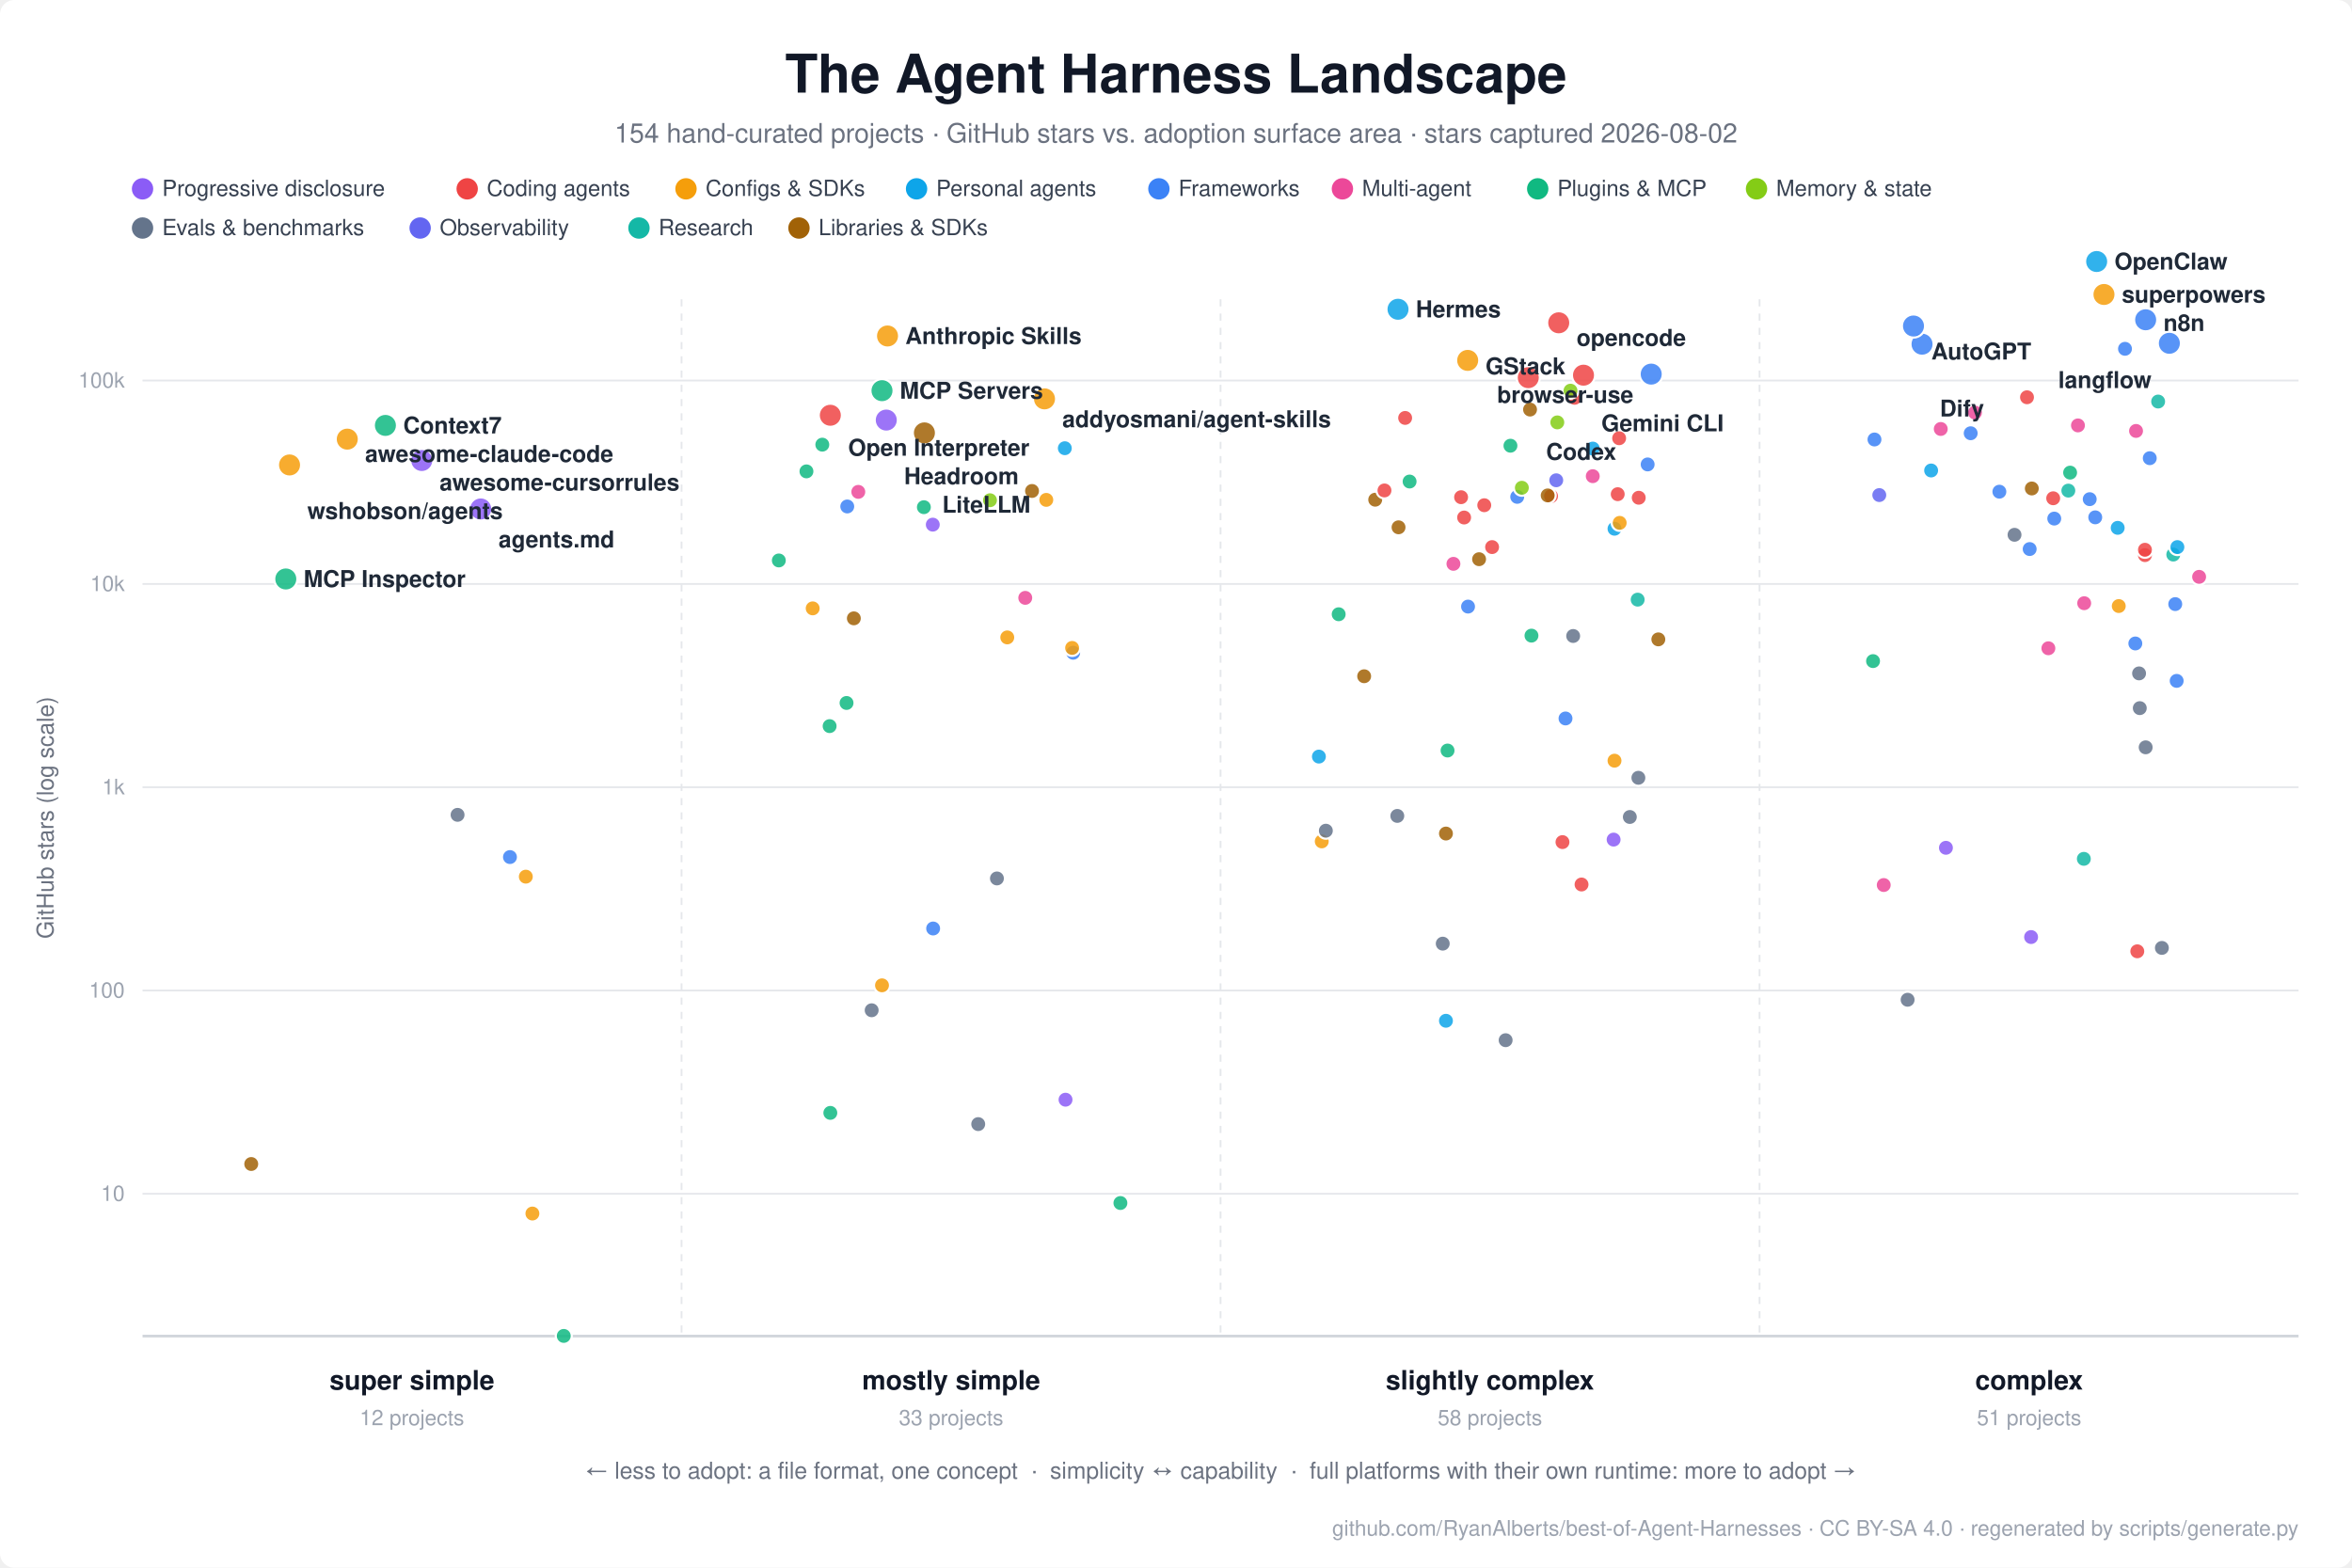
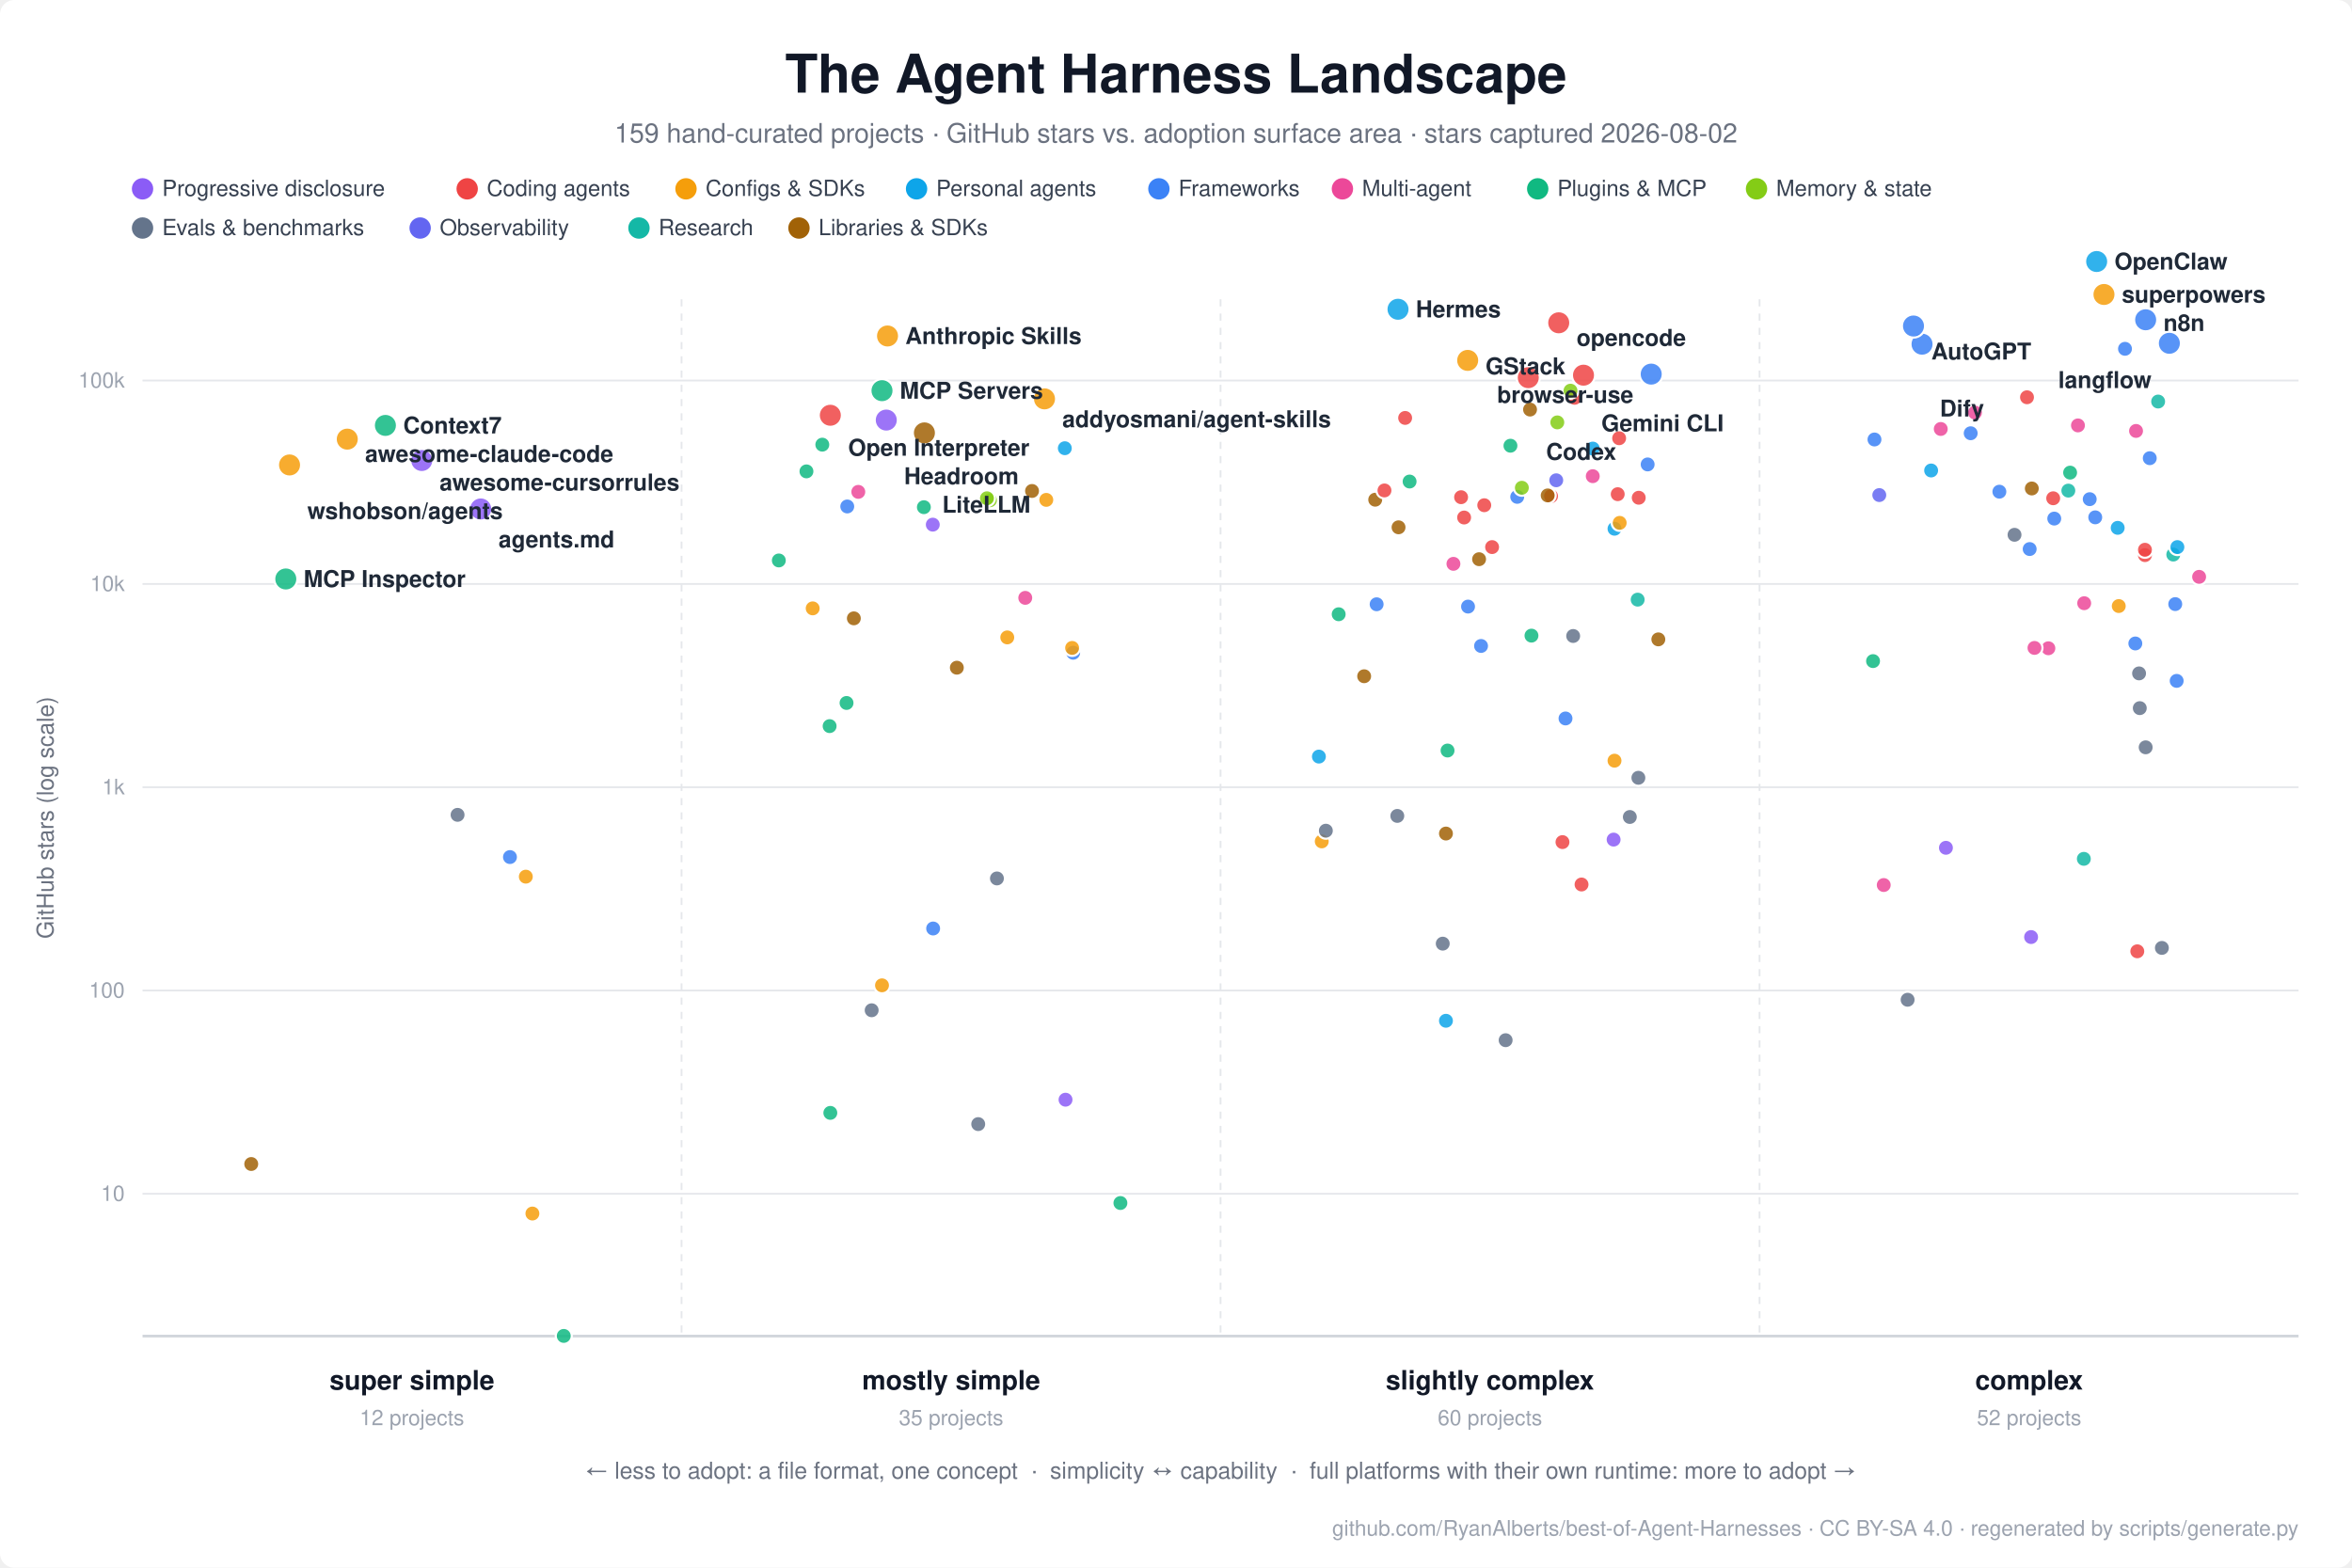
<svg xmlns="http://www.w3.org/2000/svg" viewBox="0 0 1320 880" font-family="-apple-system, 'Segoe UI', Helvetica, Arial, sans-serif">
  <rect width="1320" height="880" fill="#ffffff" rx="8" />
  <text x="660.0" y="52" text-anchor="middle" font-size="30" font-weight="700" fill="#111827">The Agent Harness Landscape</text>
-   <text x="660.0" y="80" text-anchor="middle" font-size="15" fill="#6b7280">154 hand-curated projects · GitHub stars vs. adoption surface area · stars captured 2026-08-02</text>
+   <text x="660.0" y="80" text-anchor="middle" font-size="15" fill="#6b7280">159 hand-curated projects · GitHub stars vs. adoption surface area · stars captured 2026-08-02</text>
  <circle cx="80" cy="106" r="6" fill="#8b5cf6" />
  <text x="91" y="110" font-size="12.5" fill="#374151">Progressive disclosure</text>
  <circle cx="262.2" cy="106" r="6" fill="#ef4444" />
  <text x="273.2" y="110" font-size="12.5" fill="#374151">Coding agents</text>
  <circle cx="385.0" cy="106" r="6" fill="#f59e0b" />
  <text x="396.0" y="110" font-size="12.5" fill="#374151">Configs &amp; SDKs</text>
  <circle cx="514.4" cy="106" r="6" fill="#0ea5e9" />
  <text x="525.4" y="110" font-size="12.5" fill="#374151">Personal agents</text>
  <circle cx="650.4" cy="106" r="6" fill="#3b82f6" />
  <text x="661.4" y="110" font-size="12.5" fill="#374151">Frameworks</text>
  <circle cx="753.4" cy="106" r="6" fill="#ec4899" />
  <text x="764.4" y="110" font-size="12.5" fill="#374151">Multi-agent</text>
  <circle cx="863.0" cy="106" r="6" fill="#10b981" />
  <text x="874.0" y="110" font-size="12.5" fill="#374151">Plugins &amp; MCP</text>
  <circle cx="985.8" cy="106" r="6" fill="#84cc16" />
  <text x="996.8" y="110" font-size="12.5" fill="#374151">Memory &amp; state</text>
  <circle cx="80" cy="128" r="6" fill="#64748b" />
  <text x="91" y="132" font-size="12.5" fill="#374151">Evals &amp; benchmarks</text>
  <circle cx="235.8" cy="128" r="6" fill="#6366f1" />
  <text x="246.8" y="132" font-size="12.5" fill="#374151">Observability</text>
  <circle cx="358.6" cy="128" r="6" fill="#14b8a6" />
  <text x="369.6" y="132" font-size="12.5" fill="#374151">Research</text>
  <circle cx="448.4" cy="128" r="6" fill="#a16207" />
  <text x="459.4" y="132" font-size="12.5" fill="#374151">Libraries &amp; SDKs</text>
  <line x1="80" y1="670.1" x2="1290" y2="670.1" stroke="#e5e7eb" stroke-width="1" />
  <text x="70" y="674.1" text-anchor="end" font-size="12" fill="#9ca3af">10</text>
  <line x1="80" y1="556.0" x2="1290" y2="556.0" stroke="#e5e7eb" stroke-width="1" />
  <text x="70" y="560.0" text-anchor="end" font-size="12" fill="#9ca3af">100</text>
  <line x1="80" y1="441.9" x2="1290" y2="441.9" stroke="#e5e7eb" stroke-width="1" />
  <text x="70" y="445.9" text-anchor="end" font-size="12" fill="#9ca3af">1k</text>
  <line x1="80" y1="327.8" x2="1290" y2="327.8" stroke="#e5e7eb" stroke-width="1" />
  <text x="70" y="331.8" text-anchor="end" font-size="12" fill="#9ca3af">10k</text>
  <line x1="80" y1="213.6" x2="1290" y2="213.6" stroke="#e5e7eb" stroke-width="1" />
  <text x="70" y="217.6" text-anchor="end" font-size="12" fill="#9ca3af">100k</text>
  <text x="30" y="459" font-size="13" fill="#6b7280" transform="rotate(-90 30 459)" text-anchor="middle">GitHub stars (log scale)</text>
  <text x="231.2" y="780" text-anchor="middle" font-size="15" font-weight="600" fill="#111827">super simple</text>
  <text x="231.2" y="800" text-anchor="middle" font-size="12" fill="#9ca3af">12 projects</text>
  <line x1="382.5" y1="168" x2="382.5" y2="750" stroke="#e5e7eb" stroke-width="1" stroke-dasharray="4 4" />
  <text x="533.8" y="780" text-anchor="middle" font-size="15" font-weight="600" fill="#111827">mostly simple</text>
-   <text x="533.8" y="800" text-anchor="middle" font-size="12" fill="#9ca3af">33 projects</text>
+   <text x="533.8" y="800" text-anchor="middle" font-size="12" fill="#9ca3af">35 projects</text>
  <line x1="685.0" y1="168" x2="685.0" y2="750" stroke="#e5e7eb" stroke-width="1" stroke-dasharray="4 4" />
  <text x="836.2" y="780" text-anchor="middle" font-size="15" font-weight="600" fill="#111827">slightly complex</text>
-   <text x="836.2" y="800" text-anchor="middle" font-size="12" fill="#9ca3af">58 projects</text>
+   <text x="836.2" y="800" text-anchor="middle" font-size="12" fill="#9ca3af">60 projects</text>
  <line x1="987.5" y1="168" x2="987.5" y2="750" stroke="#e5e7eb" stroke-width="1" stroke-dasharray="4 4" />
  <text x="1138.8" y="780" text-anchor="middle" font-size="15" font-weight="600" fill="#111827">complex</text>
-   <text x="1138.8" y="800" text-anchor="middle" font-size="12" fill="#9ca3af">51 projects</text>
+   <text x="1138.8" y="800" text-anchor="middle" font-size="12" fill="#9ca3af">52 projects</text>
  <line x1="80" y1="750" x2="1290" y2="750" stroke="#d1d5db" stroke-width="1.5" />
  <text x="685.0" y="830" text-anchor="middle" font-size="13" fill="#6b7280">←  less to adopt: a file format, one concept  ·  simplicity ↔ capability  ·  full platforms with their own runtime: more to adopt  →</text>
  <circle cx="316.4" cy="749.9" r="4.5" fill="#10b981" fill-opacity="0.85" stroke="#ffffff" stroke-width="1.2" />
  <circle cx="298.8" cy="681.2" r="4.5" fill="#f59e0b" fill-opacity="0.85" stroke="#ffffff" stroke-width="1.2" />
  <circle cx="628.8" cy="675.3" r="4.5" fill="#10b981" fill-opacity="0.85" stroke="#ffffff" stroke-width="1.2" />
  <circle cx="141.0" cy="653.4" r="4.5" fill="#a16207" fill-opacity="0.85" stroke="#ffffff" stroke-width="1.2" />
  <circle cx="549.0" cy="631.0" r="4.5" fill="#64748b" fill-opacity="0.85" stroke="#ffffff" stroke-width="1.2" />
  <circle cx="466.0" cy="624.7" r="4.5" fill="#10b981" fill-opacity="0.85" stroke="#ffffff" stroke-width="1.2" />
  <circle cx="598.0" cy="617.3" r="4.5" fill="#8b5cf6" fill-opacity="0.85" stroke="#ffffff" stroke-width="1.2" />
  <circle cx="845.0" cy="583.9" r="4.5" fill="#64748b" fill-opacity="0.85" stroke="#ffffff" stroke-width="1.2" />
  <circle cx="811.5" cy="573.0" r="4.5" fill="#0ea5e9" fill-opacity="0.85" stroke="#ffffff" stroke-width="1.2" />
  <circle cx="489.2" cy="567.1" r="4.5" fill="#64748b" fill-opacity="0.85" stroke="#ffffff" stroke-width="1.2" />
  <circle cx="1070.6" cy="561.2" r="4.5" fill="#64748b" fill-opacity="0.85" stroke="#ffffff" stroke-width="1.2" />
  <circle cx="495.0" cy="553.1" r="4.5" fill="#f59e0b" fill-opacity="0.85" stroke="#ffffff" stroke-width="1.2" />
  <circle cx="1199.5" cy="534.0" r="4.5" fill="#ef4444" fill-opacity="0.85" stroke="#ffffff" stroke-width="1.2" />
  <circle cx="1213.3" cy="532.1" r="4.5" fill="#64748b" fill-opacity="0.85" stroke="#ffffff" stroke-width="1.2" />
  <circle cx="809.7" cy="529.7" r="4.5" fill="#64748b" fill-opacity="0.85" stroke="#ffffff" stroke-width="1.2" />
  <circle cx="1139.9" cy="526.0" r="4.5" fill="#8b5cf6" fill-opacity="0.85" stroke="#ffffff" stroke-width="1.2" />
  <circle cx="523.7" cy="521.2" r="4.5" fill="#3b82f6" fill-opacity="0.85" stroke="#ffffff" stroke-width="1.2" />
  <circle cx="1057.2" cy="496.8" r="4.5" fill="#ec4899" fill-opacity="0.85" stroke="#ffffff" stroke-width="1.2" />
  <circle cx="887.6" cy="496.5" r="4.5" fill="#ef4444" fill-opacity="0.85" stroke="#ffffff" stroke-width="1.2" />
  <circle cx="559.5" cy="493.1" r="4.5" fill="#64748b" fill-opacity="0.85" stroke="#ffffff" stroke-width="1.2" />
  <circle cx="295.1" cy="492.1" r="4.5" fill="#f59e0b" fill-opacity="0.85" stroke="#ffffff" stroke-width="1.2" />
  <circle cx="1169.5" cy="482.1" r="4.5" fill="#14b8a6" fill-opacity="0.85" stroke="#ffffff" stroke-width="1.2" />
  <circle cx="286.2" cy="481.1" r="4.5" fill="#3b82f6" fill-opacity="0.85" stroke="#ffffff" stroke-width="1.2" />
  <circle cx="1092.1" cy="475.9" r="4.5" fill="#8b5cf6" fill-opacity="0.85" stroke="#ffffff" stroke-width="1.2" />
  <circle cx="876.9" cy="472.7" r="4.5" fill="#ef4444" fill-opacity="0.85" stroke="#ffffff" stroke-width="1.2" />
  <circle cx="741.8" cy="472.3" r="4.5" fill="#f59e0b" fill-opacity="0.85" stroke="#ffffff" stroke-width="1.2" />
  <circle cx="905.6" cy="471.3" r="4.5" fill="#8b5cf6" fill-opacity="0.85" stroke="#ffffff" stroke-width="1.2" />
  <circle cx="811.5" cy="467.9" r="4.5" fill="#a16207" fill-opacity="0.85" stroke="#ffffff" stroke-width="1.2" />
  <circle cx="744.1" cy="466.3" r="4.5" fill="#64748b" fill-opacity="0.85" stroke="#ffffff" stroke-width="1.2" />
  <circle cx="914.7" cy="458.6" r="4.5" fill="#64748b" fill-opacity="0.85" stroke="#ffffff" stroke-width="1.2" />
  <circle cx="784.2" cy="458.0" r="4.5" fill="#64748b" fill-opacity="0.85" stroke="#ffffff" stroke-width="1.2" />
  <circle cx="256.8" cy="457.4" r="4.5" fill="#64748b" fill-opacity="0.85" stroke="#ffffff" stroke-width="1.2" />
  <circle cx="919.5" cy="436.6" r="4.5" fill="#64748b" fill-opacity="0.85" stroke="#ffffff" stroke-width="1.2" />
  <circle cx="906.1" cy="427.0" r="4.5" fill="#f59e0b" fill-opacity="0.85" stroke="#ffffff" stroke-width="1.2" />
  <circle cx="740.2" cy="424.7" r="4.5" fill="#0ea5e9" fill-opacity="0.85" stroke="#ffffff" stroke-width="1.2" />
  <circle cx="812.4" cy="421.3" r="4.5" fill="#10b981" fill-opacity="0.85" stroke="#ffffff" stroke-width="1.2" />
  <circle cx="1204.2" cy="419.5" r="4.5" fill="#64748b" fill-opacity="0.85" stroke="#ffffff" stroke-width="1.2" />
  <circle cx="465.6" cy="407.6" r="4.5" fill="#10b981" fill-opacity="0.85" stroke="#ffffff" stroke-width="1.2" />
  <circle cx="878.6" cy="403.3" r="4.5" fill="#3b82f6" fill-opacity="0.85" stroke="#ffffff" stroke-width="1.2" />
  <circle cx="1200.9" cy="397.5" r="4.5" fill="#64748b" fill-opacity="0.85" stroke="#ffffff" stroke-width="1.2" />
  <circle cx="475.1" cy="394.6" r="4.5" fill="#10b981" fill-opacity="0.85" stroke="#ffffff" stroke-width="1.2" />
  <circle cx="1221.6" cy="382.2" r="4.5" fill="#3b82f6" fill-opacity="0.85" stroke="#ffffff" stroke-width="1.2" />
  <circle cx="765.6" cy="379.6" r="4.5" fill="#a16207" fill-opacity="0.85" stroke="#ffffff" stroke-width="1.2" />
  <circle cx="1200.5" cy="378.0" r="4.5" fill="#64748b" fill-opacity="0.85" stroke="#ffffff" stroke-width="1.2" />
+   <circle cx="537.0" cy="374.8" r="4.5" fill="#a16207" fill-opacity="0.85" stroke="#ffffff" stroke-width="1.2" />
  <circle cx="1051.2" cy="371.1" r="4.5" fill="#10b981" fill-opacity="0.85" stroke="#ffffff" stroke-width="1.2" />
  <circle cx="602.3" cy="366.4" r="4.5" fill="#3b82f6" fill-opacity="0.85" stroke="#ffffff" stroke-width="1.2" />
  <circle cx="1149.6" cy="363.9" r="4.5" fill="#ec4899" fill-opacity="0.85" stroke="#ffffff" stroke-width="1.2" />
  <circle cx="601.7" cy="363.7" r="4.5" fill="#f59e0b" fill-opacity="0.85" stroke="#ffffff" stroke-width="1.2" />
+   <circle cx="1141.8" cy="363.7" r="4.5" fill="#ec4899" fill-opacity="0.85" stroke="#ffffff" stroke-width="1.2" />
+   <circle cx="831.2" cy="362.6" r="4.5" fill="#3b82f6" fill-opacity="0.85" stroke="#ffffff" stroke-width="1.2" />
  <circle cx="1198.4" cy="361.2" r="4.5" fill="#3b82f6" fill-opacity="0.85" stroke="#ffffff" stroke-width="1.2" />
  <circle cx="930.7" cy="358.9" r="4.5" fill="#a16207" fill-opacity="0.85" stroke="#ffffff" stroke-width="1.2" />
  <circle cx="565.3" cy="357.8" r="4.5" fill="#f59e0b" fill-opacity="0.85" stroke="#ffffff" stroke-width="1.2" />
  <circle cx="882.9" cy="357.0" r="4.5" fill="#64748b" fill-opacity="0.85" stroke="#ffffff" stroke-width="1.2" />
  <circle cx="859.5" cy="356.8" r="4.5" fill="#10b981" fill-opacity="0.85" stroke="#ffffff" stroke-width="1.2" />
  <circle cx="479.2" cy="347.1" r="4.5" fill="#a16207" fill-opacity="0.85" stroke="#ffffff" stroke-width="1.2" />
  <circle cx="751.3" cy="344.8" r="4.5" fill="#10b981" fill-opacity="0.85" stroke="#ffffff" stroke-width="1.2" />
  <circle cx="456.1" cy="341.5" r="4.5" fill="#f59e0b" fill-opacity="0.85" stroke="#ffffff" stroke-width="1.2" />
  <circle cx="823.9" cy="340.5" r="4.5" fill="#3b82f6" fill-opacity="0.85" stroke="#ffffff" stroke-width="1.2" />
  <circle cx="1189.1" cy="340.2" r="4.5" fill="#f59e0b" fill-opacity="0.85" stroke="#ffffff" stroke-width="1.2" />
+   <circle cx="772.6" cy="339.2" r="4.5" fill="#3b82f6" fill-opacity="0.85" stroke="#ffffff" stroke-width="1.2" />
  <circle cx="1220.8" cy="339.1" r="4.5" fill="#3b82f6" fill-opacity="0.85" stroke="#ffffff" stroke-width="1.2" />
  <circle cx="1169.7" cy="338.6" r="4.5" fill="#ec4899" fill-opacity="0.85" stroke="#ffffff" stroke-width="1.2" />
  <circle cx="919.1" cy="336.6" r="4.5" fill="#14b8a6" fill-opacity="0.85" stroke="#ffffff" stroke-width="1.2" />
  <circle cx="575.4" cy="335.6" r="4.5" fill="#ec4899" fill-opacity="0.85" stroke="#ffffff" stroke-width="1.2" />
  <circle cx="160.4" cy="325.0" r="6.5" fill="#10b981" fill-opacity="0.85" stroke="#ffffff" stroke-width="1.2" />
  <circle cx="1234.2" cy="323.8" r="4.5" fill="#ec4899" fill-opacity="0.85" stroke="#ffffff" stroke-width="1.2" />
  <circle cx="815.7" cy="316.5" r="4.5" fill="#ec4899" fill-opacity="0.85" stroke="#ffffff" stroke-width="1.2" />
  <circle cx="437.1" cy="314.6" r="4.5" fill="#10b981" fill-opacity="0.85" stroke="#ffffff" stroke-width="1.2" />
  <circle cx="830.1" cy="313.9" r="4.5" fill="#a16207" fill-opacity="0.85" stroke="#ffffff" stroke-width="1.2" />
  <circle cx="1203.8" cy="311.6" r="4.5" fill="#ef4444" fill-opacity="0.85" stroke="#ffffff" stroke-width="1.2" />
  <circle cx="1219.7" cy="311.3" r="4.5" fill="#14b8a6" fill-opacity="0.85" stroke="#ffffff" stroke-width="1.2" />
  <circle cx="1203.8" cy="308.6" r="4.5" fill="#ef4444" fill-opacity="0.85" stroke="#ffffff" stroke-width="1.2" />
  <circle cx="1139.1" cy="308.2" r="4.5" fill="#3b82f6" fill-opacity="0.85" stroke="#ffffff" stroke-width="1.2" />
  <circle cx="837.4" cy="307.1" r="4.5" fill="#ef4444" fill-opacity="0.85" stroke="#ffffff" stroke-width="1.2" />
  <circle cx="1222.0" cy="307.1" r="4.5" fill="#0ea5e9" fill-opacity="0.85" stroke="#ffffff" stroke-width="1.2" />
  <circle cx="1130.6" cy="300.2" r="4.5" fill="#64748b" fill-opacity="0.85" stroke="#ffffff" stroke-width="1.2" />
  <circle cx="906.1" cy="296.8" r="4.5" fill="#0ea5e9" fill-opacity="0.85" stroke="#ffffff" stroke-width="1.2" />
  <circle cx="1188.5" cy="296.3" r="4.5" fill="#0ea5e9" fill-opacity="0.85" stroke="#ffffff" stroke-width="1.2" />
  <circle cx="784.9" cy="296.0" r="4.5" fill="#a16207" fill-opacity="0.85" stroke="#ffffff" stroke-width="1.2" />
  <circle cx="523.5" cy="294.5" r="4.5" fill="#8b5cf6" fill-opacity="0.85" stroke="#ffffff" stroke-width="1.2" />
  <circle cx="909.0" cy="293.5" r="4.5" fill="#f59e0b" fill-opacity="0.85" stroke="#ffffff" stroke-width="1.2" />
  <circle cx="1152.9" cy="291.1" r="4.5" fill="#3b82f6" fill-opacity="0.85" stroke="#ffffff" stroke-width="1.2" />
  <circle cx="821.7" cy="290.5" r="4.5" fill="#ef4444" fill-opacity="0.85" stroke="#ffffff" stroke-width="1.2" />
  <circle cx="1175.9" cy="290.4" r="4.5" fill="#3b82f6" fill-opacity="0.85" stroke="#ffffff" stroke-width="1.2" />
  <circle cx="269.8" cy="285.7" r="6.5" fill="#8b5cf6" fill-opacity="0.85" stroke="#ffffff" stroke-width="1.2" />
  <circle cx="518.5" cy="284.7" r="4.5" fill="#10b981" fill-opacity="0.85" stroke="#ffffff" stroke-width="1.2" />
  <circle cx="475.5" cy="284.3" r="4.5" fill="#3b82f6" fill-opacity="0.85" stroke="#ffffff" stroke-width="1.2" />
  <circle cx="833.0" cy="283.6" r="4.5" fill="#ef4444" fill-opacity="0.85" stroke="#ffffff" stroke-width="1.2" />
  <circle cx="555.6" cy="280.8" r="4.5" fill="#84cc16" fill-opacity="0.85" stroke="#ffffff" stroke-width="1.2" />
  <circle cx="587.2" cy="280.6" r="4.5" fill="#f59e0b" fill-opacity="0.85" stroke="#ffffff" stroke-width="1.2" />
  <circle cx="771.8" cy="280.5" r="4.5" fill="#a16207" fill-opacity="0.85" stroke="#ffffff" stroke-width="1.2" />
  <circle cx="1172.8" cy="280.2" r="4.5" fill="#3b82f6" fill-opacity="0.85" stroke="#ffffff" stroke-width="1.2" />
+   <circle cx="553.9" cy="279.7" r="4.5" fill="#84cc16" fill-opacity="0.85" stroke="#ffffff" stroke-width="1.2" />
  <circle cx="1152.3" cy="279.7" r="4.5" fill="#ef4444" fill-opacity="0.85" stroke="#ffffff" stroke-width="1.2" />
  <circle cx="919.7" cy="279.4" r="4.5" fill="#ef4444" fill-opacity="0.85" stroke="#ffffff" stroke-width="1.2" />
  <circle cx="820.0" cy="279.1" r="4.5" fill="#ef4444" fill-opacity="0.85" stroke="#ffffff" stroke-width="1.2" />
  <circle cx="851.5" cy="278.9" r="4.5" fill="#3b82f6" fill-opacity="0.85" stroke="#ffffff" stroke-width="1.2" />
  <circle cx="870.5" cy="278.5" r="4.5" fill="#ef4444" fill-opacity="0.85" stroke="#ffffff" stroke-width="1.2" />
  <circle cx="868.6" cy="278.1" r="4.5" fill="#a16207" fill-opacity="0.85" stroke="#ffffff" stroke-width="1.2" />
  <circle cx="1054.7" cy="277.9" r="4.5" fill="#6366f1" fill-opacity="0.85" stroke="#ffffff" stroke-width="1.2" />
  <circle cx="907.9" cy="277.4" r="4.5" fill="#ef4444" fill-opacity="0.85" stroke="#ffffff" stroke-width="1.2" />
  <circle cx="481.7" cy="276.1" r="4.5" fill="#ec4899" fill-opacity="0.85" stroke="#ffffff" stroke-width="1.2" />
  <circle cx="1122.1" cy="276.0" r="4.5" fill="#3b82f6" fill-opacity="0.85" stroke="#ffffff" stroke-width="1.2" />
  <circle cx="579.2" cy="275.6" r="4.5" fill="#a16207" fill-opacity="0.85" stroke="#ffffff" stroke-width="1.2" />
  <circle cx="1160.8" cy="275.4" r="4.5" fill="#14b8a6" fill-opacity="0.85" stroke="#ffffff" stroke-width="1.2" />
  <circle cx="777.0" cy="275.3" r="4.5" fill="#ef4444" fill-opacity="0.85" stroke="#ffffff" stroke-width="1.2" />
  <circle cx="1140.3" cy="274.2" r="4.5" fill="#a16207" fill-opacity="0.85" stroke="#ffffff" stroke-width="1.2" />
  <circle cx="854.1" cy="273.8" r="4.5" fill="#84cc16" fill-opacity="0.85" stroke="#ffffff" stroke-width="1.2" />
  <circle cx="791.1" cy="270.3" r="4.5" fill="#10b981" fill-opacity="0.85" stroke="#ffffff" stroke-width="1.2" />
  <circle cx="873.4" cy="269.6" r="4.5" fill="#6366f1" fill-opacity="0.85" stroke="#ffffff" stroke-width="1.2" />
  <circle cx="893.9" cy="267.3" r="4.5" fill="#ec4899" fill-opacity="0.85" stroke="#ffffff" stroke-width="1.2" />
  <circle cx="1161.8" cy="265.3" r="4.5" fill="#10b981" fill-opacity="0.85" stroke="#ffffff" stroke-width="1.2" />
  <circle cx="452.6" cy="264.6" r="4.5" fill="#10b981" fill-opacity="0.85" stroke="#ffffff" stroke-width="1.2" />
  <circle cx="1083.8" cy="264.1" r="4.5" fill="#0ea5e9" fill-opacity="0.85" stroke="#ffffff" stroke-width="1.2" />
  <circle cx="162.5" cy="261.0" r="6.5" fill="#f59e0b" fill-opacity="0.85" stroke="#ffffff" stroke-width="1.2" />
  <circle cx="924.7" cy="260.7" r="4.5" fill="#3b82f6" fill-opacity="0.85" stroke="#ffffff" stroke-width="1.2" />
  <circle cx="236.7" cy="258.5" r="6.5" fill="#8b5cf6" fill-opacity="0.85" stroke="#ffffff" stroke-width="1.2" />
  <circle cx="1206.5" cy="257.2" r="4.5" fill="#3b82f6" fill-opacity="0.85" stroke="#ffffff" stroke-width="1.2" />
  <circle cx="893.9" cy="251.8" r="4.5" fill="#0ea5e9" fill-opacity="0.85" stroke="#ffffff" stroke-width="1.2" />
  <circle cx="597.6" cy="251.6" r="4.5" fill="#0ea5e9" fill-opacity="0.85" stroke="#ffffff" stroke-width="1.2" />
  <circle cx="847.7" cy="250.2" r="4.5" fill="#10b981" fill-opacity="0.85" stroke="#ffffff" stroke-width="1.2" />
  <circle cx="461.5" cy="249.6" r="4.5" fill="#10b981" fill-opacity="0.85" stroke="#ffffff" stroke-width="1.2" />
  <circle cx="1052.0" cy="246.7" r="4.5" fill="#3b82f6" fill-opacity="0.85" stroke="#ffffff" stroke-width="1.2" />
  <circle cx="194.9" cy="246.5" r="6.5" fill="#f59e0b" fill-opacity="0.85" stroke="#ffffff" stroke-width="1.2" />
  <circle cx="908.7" cy="246.0" r="4.5" fill="#ef4444" fill-opacity="0.85" stroke="#ffffff" stroke-width="1.2" />
  <circle cx="1106.0" cy="243.2" r="4.5" fill="#3b82f6" fill-opacity="0.85" stroke="#ffffff" stroke-width="1.2" />
  <circle cx="518.8" cy="243.0" r="6.5" fill="#a16207" fill-opacity="0.85" stroke="#ffffff" stroke-width="1.2" />
  <circle cx="1198.8" cy="241.9" r="4.5" fill="#ec4899" fill-opacity="0.85" stroke="#ffffff" stroke-width="1.2" />
  <circle cx="1089.2" cy="240.8" r="4.5" fill="#ec4899" fill-opacity="0.85" stroke="#ffffff" stroke-width="1.2" />
  <circle cx="216.3" cy="238.8" r="6.5" fill="#10b981" fill-opacity="0.85" stroke="#ffffff" stroke-width="1.2" />
  <circle cx="1166.2" cy="238.8" r="4.5" fill="#ec4899" fill-opacity="0.85" stroke="#ffffff" stroke-width="1.2" />
  <circle cx="874.0" cy="237.1" r="4.5" fill="#84cc16" fill-opacity="0.85" stroke="#ffffff" stroke-width="1.2" />
  <circle cx="497.4" cy="235.8" r="6.5" fill="#8b5cf6" fill-opacity="0.85" stroke="#ffffff" stroke-width="1.2" />
  <circle cx="788.6" cy="234.6" r="4.5" fill="#ef4444" fill-opacity="0.85" stroke="#ffffff" stroke-width="1.2" />
  <circle cx="466.0" cy="233.1" r="6.5" fill="#ef4444" fill-opacity="0.85" stroke="#ffffff" stroke-width="1.2" />
  <circle cx="1108.4" cy="231.6" r="4.5" fill="#ec4899" fill-opacity="0.85" stroke="#ffffff" stroke-width="1.2" />
  <circle cx="858.7" cy="229.9" r="4.5" fill="#a16207" fill-opacity="0.85" stroke="#ffffff" stroke-width="1.2" />
  <circle cx="1211.2" cy="225.4" r="4.5" fill="#14b8a6" fill-opacity="0.85" stroke="#ffffff" stroke-width="1.2" />
  <circle cx="586.2" cy="223.9" r="6.5" fill="#f59e0b" fill-opacity="0.85" stroke="#ffffff" stroke-width="1.2" />
  <circle cx="883.7" cy="223.3" r="4.5" fill="#ef4444" fill-opacity="0.85" stroke="#ffffff" stroke-width="1.2" />
  <circle cx="1137.6" cy="223.0" r="4.5" fill="#ef4444" fill-opacity="0.85" stroke="#ffffff" stroke-width="1.2" />
  <circle cx="495.0" cy="219.3" r="6.5" fill="#10b981" fill-opacity="0.85" stroke="#ffffff" stroke-width="1.2" />
  <circle cx="881.4" cy="219.3" r="4.5" fill="#84cc16" fill-opacity="0.85" stroke="#ffffff" stroke-width="1.2" />
  <circle cx="857.7" cy="212.0" r="6.5" fill="#ef4444" fill-opacity="0.85" stroke="#ffffff" stroke-width="1.2" />
  <circle cx="888.7" cy="210.6" r="6.5" fill="#ef4444" fill-opacity="0.85" stroke="#ffffff" stroke-width="1.2" />
  <circle cx="926.7" cy="210.0" r="6.5" fill="#3b82f6" fill-opacity="0.85" stroke="#ffffff" stroke-width="1.2" />
  <circle cx="823.7" cy="202.3" r="6.5" fill="#f59e0b" fill-opacity="0.85" stroke="#ffffff" stroke-width="1.2" />
  <circle cx="1192.6" cy="195.8" r="4.5" fill="#3b82f6" fill-opacity="0.85" stroke="#ffffff" stroke-width="1.2" />
  <circle cx="1078.7" cy="193.2" r="6.5" fill="#3b82f6" fill-opacity="0.85" stroke="#ffffff" stroke-width="1.2" />
  <circle cx="1217.5" cy="192.7" r="6.5" fill="#3b82f6" fill-opacity="0.85" stroke="#ffffff" stroke-width="1.2" />
  <circle cx="498.1" cy="188.6" r="6.5" fill="#f59e0b" fill-opacity="0.85" stroke="#ffffff" stroke-width="1.2" />
  <circle cx="1073.9" cy="183.0" r="6.5" fill="#3b82f6" fill-opacity="0.85" stroke="#ffffff" stroke-width="1.2" />
  <circle cx="874.8" cy="181.2" r="6.5" fill="#ef4444" fill-opacity="0.85" stroke="#ffffff" stroke-width="1.2" />
  <circle cx="1204.2" cy="179.5" r="6.5" fill="#3b82f6" fill-opacity="0.85" stroke="#ffffff" stroke-width="1.2" />
  <circle cx="784.6" cy="173.6" r="6.5" fill="#0ea5e9" fill-opacity="0.85" stroke="#ffffff" stroke-width="1.2" />
  <circle cx="1180.8" cy="165.3" r="6.5" fill="#f59e0b" fill-opacity="0.85" stroke="#ffffff" stroke-width="1.2" />
  <circle cx="1176.7" cy="146.8" r="6.5" fill="#0ea5e9" fill-opacity="0.85" stroke="#ffffff" stroke-width="1.2" />
  <text x="226.3" y="243.3" text-anchor="start" font-size="13" font-weight="600" fill="#1f2937">Context7</text>
  <text x="204.9" y="259.3" text-anchor="start" font-size="13" font-weight="600" fill="#1f2937">awesome-claude-code</text>
  <text x="246.7" y="275.3" text-anchor="start" font-size="13" font-weight="600" fill="#1f2937">awesome-cursorrules</text>
  <text x="172.5" y="291.3" text-anchor="start" font-size="13" font-weight="600" fill="#1f2937">wshobson/agents</text>
  <text x="279.8" y="307.3" text-anchor="start" font-size="13" font-weight="600" fill="#1f2937">agents.md</text>
  <text x="170.4" y="329.5" text-anchor="start" font-size="13" font-weight="600" fill="#1f2937">MCP Inspector</text>
  <text x="508.1" y="193.1" text-anchor="start" font-size="13" font-weight="600" fill="#1f2937">Anthropic Skills</text>
  <text x="505.0" y="223.8" text-anchor="start" font-size="13" font-weight="600" fill="#1f2937">MCP Servers</text>
  <text x="596.2" y="239.8" text-anchor="start" font-size="13" font-weight="600" fill="#1f2937">addyosmani/agent-skills</text>
  <text x="476.0" y="255.8" text-anchor="start" font-size="13" font-weight="600" fill="#1f2937">Open Interpreter</text>
  <text x="507.4" y="271.8" text-anchor="start" font-size="13" font-weight="600" fill="#1f2937">Headroom</text>
  <text x="528.8" y="287.8" text-anchor="start" font-size="13" font-weight="600" fill="#1f2937">LiteLLM</text>
  <text x="794.6" y="178.1" text-anchor="start" font-size="13" font-weight="600" fill="#1f2937">Hermes</text>
  <text x="884.8" y="194.1" text-anchor="start" font-size="13" font-weight="600" fill="#1f2937">opencode</text>
  <text x="833.7" y="210.1" text-anchor="start" font-size="13" font-weight="600" fill="#1f2937">GStack</text>
  <text x="916.7" y="226.1" text-anchor="end" font-size="13" font-weight="600" fill="#1f2937">browser-use</text>
  <text x="898.7" y="242.1" text-anchor="start" font-size="13" font-weight="600" fill="#1f2937">Gemini CLI</text>
  <text x="867.7" y="258.1" text-anchor="start" font-size="13" font-weight="600" fill="#1f2937">Codex</text>
  <text x="1186.7" y="151.3" text-anchor="start" font-size="13" font-weight="600" fill="#1f2937">OpenClaw</text>
  <text x="1190.8" y="169.8" text-anchor="start" font-size="13" font-weight="600" fill="#1f2937">superpowers</text>
  <text x="1214.2" y="185.8" text-anchor="start" font-size="13" font-weight="600" fill="#1f2937">n8n</text>
  <text x="1083.9" y="201.8" text-anchor="start" font-size="13" font-weight="600" fill="#1f2937">AutoGPT</text>
  <text x="1207.5" y="217.8" text-anchor="end" font-size="13" font-weight="600" fill="#1f2937">langflow</text>
  <text x="1088.7" y="233.8" text-anchor="start" font-size="13" font-weight="600" fill="#1f2937">Dify</text>
  <text x="1290" y="862" text-anchor="end" font-size="12" fill="#9ca3af">github.com/RyanAlberts/best-of-Agent-Harnesses · CC BY-SA 4.0 · regenerated by scripts/generate.py</text>
</svg>
